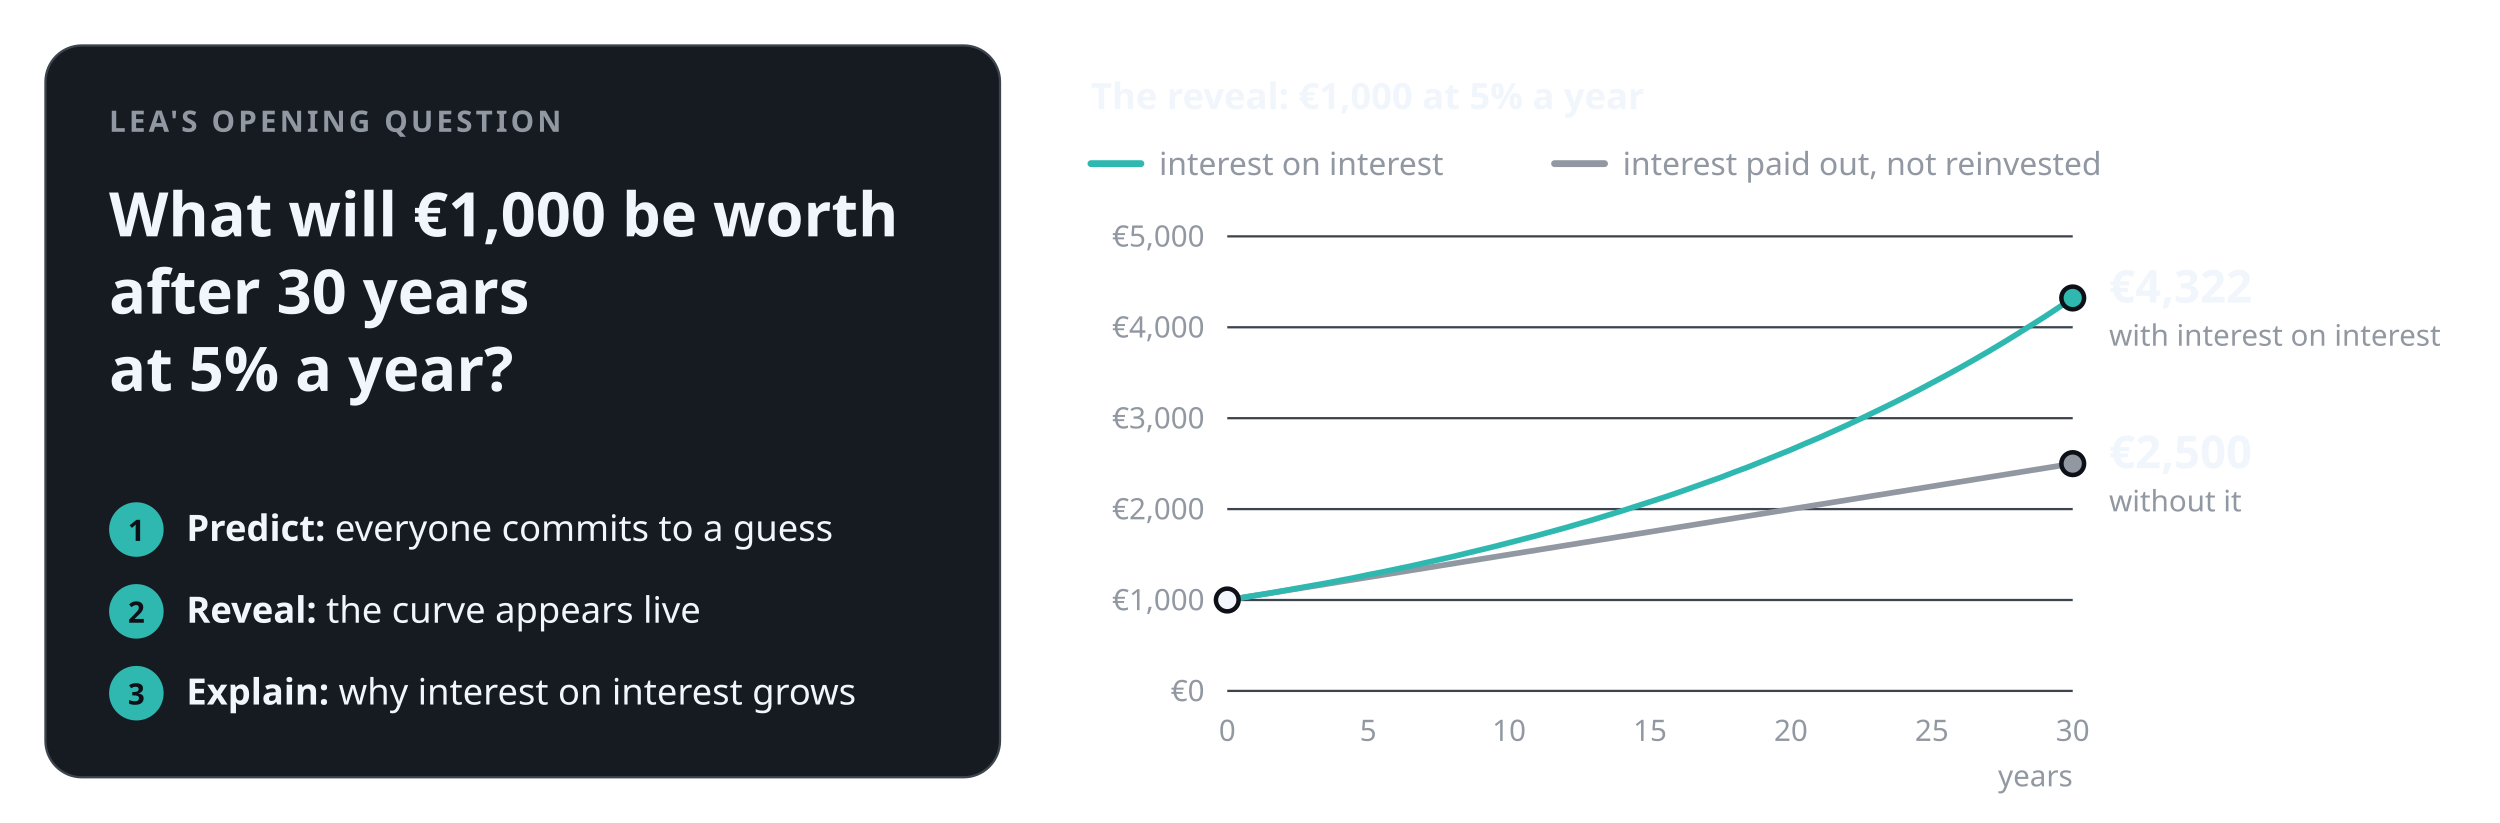
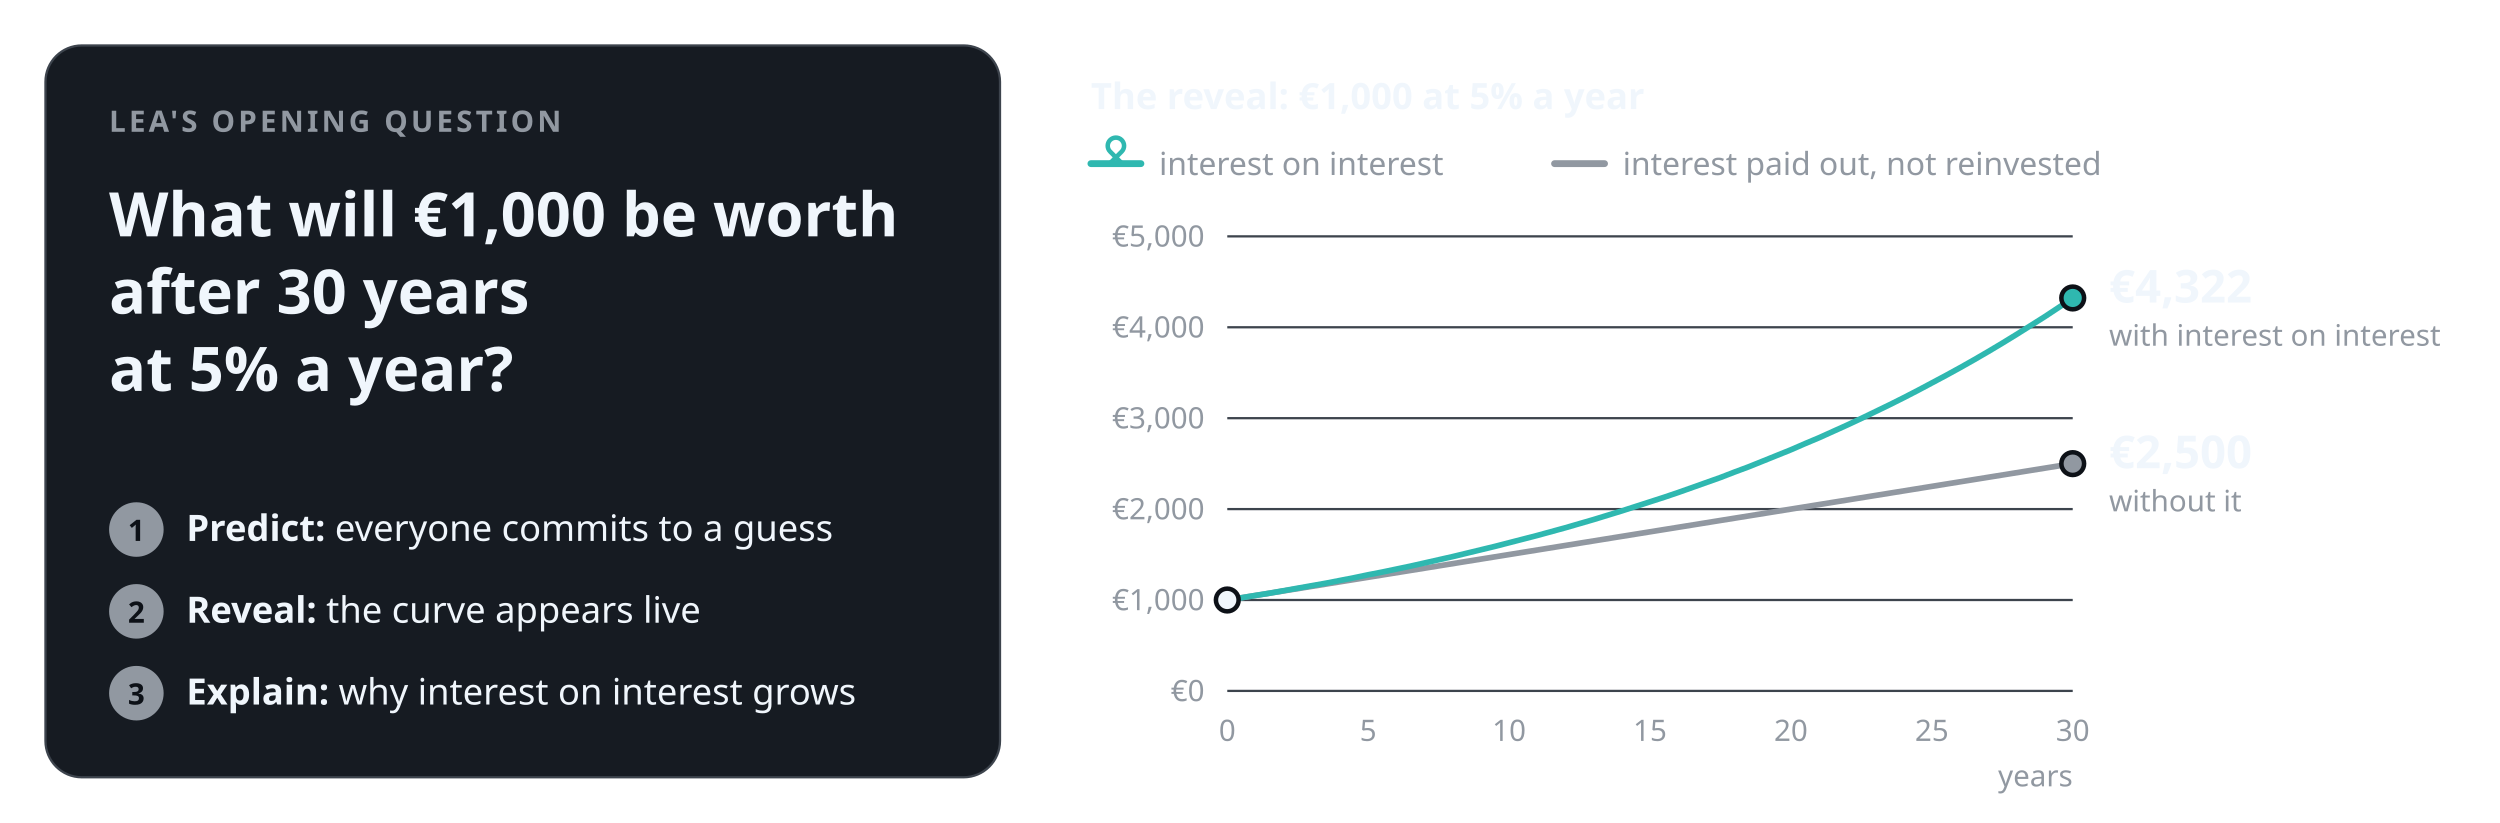
<svg xmlns="http://www.w3.org/2000/svg" viewBox="0 0 1100 362" width="1100" height="362" role="img" aria-labelledby="title desc">
  <rect x="20" y="20" width="420" height="322" rx="16" fill="#161b22" stroke="#3d444d" />
  <text x="48" y="58" font-family="-apple-system,BlinkMacSystemFont,'Segoe UI','Noto Sans',Helvetica,Arial,sans-serif" font-size="13" font-weight="600" letter-spacing="1.4" fill="#9198a1">LEA'S OPENING QUESTION</text>
  <text x="48" y="104" font-family="-apple-system,BlinkMacSystemFont,'Segoe UI','Noto Sans',Helvetica,Arial,sans-serif" font-size="27" font-weight="700" fill="#f0f6fc">What will €1,000 be worth</text>
  <text x="48" y="138" font-family="-apple-system,BlinkMacSystemFont,'Segoe UI','Noto Sans',Helvetica,Arial,sans-serif" font-size="27" font-weight="700" fill="#f0f6fc">after 30 years</text>
  <text x="48" y="172" font-family="-apple-system,BlinkMacSystemFont,'Segoe UI','Noto Sans',Helvetica,Arial,sans-serif" font-size="27" font-weight="700" fill="#f0f6fc">at 5% a year?</text>
-   <circle cx="60" cy="233" r="12" fill="#2fb8b0" />
+   <circle cx="60" cy="233" r="12" fill="#9198a1" />
  <text x="60" y="238" text-anchor="middle" font-family="-apple-system,BlinkMacSystemFont,'Segoe UI','Noto Sans',Helvetica,Arial,sans-serif" font-size="13" font-weight="700" fill="#0d1117">1</text>
  <text x="82" y="238" font-family="-apple-system,BlinkMacSystemFont,'Segoe UI','Noto Sans',Helvetica,Arial,sans-serif" font-size="16" fill="#f0f6fc">
    <tspan font-weight="700">Predict:</tspan> everyone commits to a guess</text>
-   <circle cx="60" cy="269" r="12" fill="#2fb8b0" />
+   <circle cx="60" cy="269" r="12" fill="#9198a1" />
  <text x="60" y="274" text-anchor="middle" font-family="-apple-system,BlinkMacSystemFont,'Segoe UI','Noto Sans',Helvetica,Arial,sans-serif" font-size="13" font-weight="700" fill="#0d1117">2</text>
  <text x="82" y="274" font-family="-apple-system,BlinkMacSystemFont,'Segoe UI','Noto Sans',Helvetica,Arial,sans-serif" font-size="16" fill="#f0f6fc">
    <tspan font-weight="700">Reveal:</tspan> the curve appears live</text>
-   <circle cx="60" cy="305" r="12" fill="#2fb8b0" />
+   <circle cx="60" cy="305" r="12" fill="#9198a1" />
  <text x="60" y="310" text-anchor="middle" font-family="-apple-system,BlinkMacSystemFont,'Segoe UI','Noto Sans',Helvetica,Arial,sans-serif" font-size="13" font-weight="700" fill="#0d1117">3</text>
  <text x="82" y="310" font-family="-apple-system,BlinkMacSystemFont,'Segoe UI','Noto Sans',Helvetica,Arial,sans-serif" font-size="16" fill="#f0f6fc">
    <tspan font-weight="700">Explain:</tspan> why interest on interest grows</text>
  <text x="480" y="48" font-family="-apple-system,BlinkMacSystemFont,'Segoe UI','Noto Sans',Helvetica,Arial,sans-serif" font-size="16" font-weight="700" fill="#f0f6fc">The reveal: €1,000 at 5% a year</text>
  <line x1="480" y1="72" x2="502" y2="72" stroke="#2fb8b0" stroke-width="3" stroke-linecap="round" />
+   <path d="M484,72 h3.42 a2,2 0 0 0 1.41,-0.59 l4.71,-4.71 a3.6,3.6 0 1 0 -5.09,0 l4.71,4.71 a2,2 0 0 0 1.41,0.59 h3.42" fill="none" stroke="#2fb8b0" stroke-width="2" stroke-linecap="round" stroke-linejoin="round" />
  <text x="510" y="77" font-family="-apple-system,BlinkMacSystemFont,'Segoe UI','Noto Sans',Helvetica,Arial,sans-serif" font-size="14" fill="#9198a1">interest on interest</text>
  <line x1="684.0" y1="72" x2="706.0" y2="72" stroke="#9198a1" stroke-width="3" stroke-linecap="round" />
  <text x="714.0" y="77" font-family="-apple-system,BlinkMacSystemFont,'Segoe UI','Noto Sans',Helvetica,Arial,sans-serif" font-size="14" fill="#9198a1">interest paid out, not reinvested</text>
  <line x1="540" y1="304.0" x2="912" y2="304.0" stroke="#3d444d" stroke-width="1" />
  <text x="530" y="308.5" text-anchor="end" font-family="-apple-system,BlinkMacSystemFont,'Segoe UI','Noto Sans',Helvetica,Arial,sans-serif" font-size="13" fill="#9198a1">€0</text>
  <line x1="540" y1="264.0" x2="912" y2="264.0" stroke="#3d444d" stroke-width="1" />
  <text x="530" y="268.5" text-anchor="end" font-family="-apple-system,BlinkMacSystemFont,'Segoe UI','Noto Sans',Helvetica,Arial,sans-serif" font-size="13" fill="#9198a1">€1,000</text>
  <line x1="540" y1="224.0" x2="912" y2="224.0" stroke="#3d444d" stroke-width="1" />
  <text x="530" y="228.5" text-anchor="end" font-family="-apple-system,BlinkMacSystemFont,'Segoe UI','Noto Sans',Helvetica,Arial,sans-serif" font-size="13" fill="#9198a1">€2,000</text>
  <line x1="540" y1="184.0" x2="912" y2="184.0" stroke="#3d444d" stroke-width="1" />
  <text x="530" y="188.5" text-anchor="end" font-family="-apple-system,BlinkMacSystemFont,'Segoe UI','Noto Sans',Helvetica,Arial,sans-serif" font-size="13" fill="#9198a1">€3,000</text>
  <line x1="540" y1="144.0" x2="912" y2="144.0" stroke="#3d444d" stroke-width="1" />
  <text x="530" y="148.5" text-anchor="end" font-family="-apple-system,BlinkMacSystemFont,'Segoe UI','Noto Sans',Helvetica,Arial,sans-serif" font-size="13" fill="#9198a1">€4,000</text>
  <line x1="540" y1="104.0" x2="912" y2="104.0" stroke="#3d444d" stroke-width="1" />
  <text x="530" y="108.5" text-anchor="end" font-family="-apple-system,BlinkMacSystemFont,'Segoe UI','Noto Sans',Helvetica,Arial,sans-serif" font-size="13" fill="#9198a1">€5,000</text>
  <text x="540.0" y="326" text-anchor="middle" font-family="-apple-system,BlinkMacSystemFont,'Segoe UI','Noto Sans',Helvetica,Arial,sans-serif" font-size="13" fill="#9198a1">0</text>
  <text x="602.0" y="326" text-anchor="middle" font-family="-apple-system,BlinkMacSystemFont,'Segoe UI','Noto Sans',Helvetica,Arial,sans-serif" font-size="13" fill="#9198a1">5</text>
  <text x="664.0" y="326" text-anchor="middle" font-family="-apple-system,BlinkMacSystemFont,'Segoe UI','Noto Sans',Helvetica,Arial,sans-serif" font-size="13" fill="#9198a1">10</text>
  <text x="726.0" y="326" text-anchor="middle" font-family="-apple-system,BlinkMacSystemFont,'Segoe UI','Noto Sans',Helvetica,Arial,sans-serif" font-size="13" fill="#9198a1">15</text>
  <text x="788.0" y="326" text-anchor="middle" font-family="-apple-system,BlinkMacSystemFont,'Segoe UI','Noto Sans',Helvetica,Arial,sans-serif" font-size="13" fill="#9198a1">20</text>
  <text x="850.0" y="326" text-anchor="middle" font-family="-apple-system,BlinkMacSystemFont,'Segoe UI','Noto Sans',Helvetica,Arial,sans-serif" font-size="13" fill="#9198a1">25</text>
  <text x="912.0" y="326" text-anchor="middle" font-family="-apple-system,BlinkMacSystemFont,'Segoe UI','Noto Sans',Helvetica,Arial,sans-serif" font-size="13" fill="#9198a1">30</text>
  <text x="912" y="346" text-anchor="end" font-family="-apple-system,BlinkMacSystemFont,'Segoe UI','Noto Sans',Helvetica,Arial,sans-serif" font-size="13" fill="#9198a1">years</text>
  <polyline points="540.0,264.0 546.2,263.0 552.4,262.0 558.6,261.0 564.8,260.0 571.0,259.0 577.2,258.0 583.4,257.0 589.6,256.0 595.8,255.0 602.0,254.0 608.2,253.0 614.4,252.0 620.6,251.0 626.8,250.0 633.0,249.0 639.2,248.0 645.4,247.0 651.6,246.0 657.8,245.0 664.0,244.0 670.2,243.0 676.4,242.0 682.6,241.0 688.8,240.0 695.0,239.0 701.2,238.0 707.4,237.0 713.6,236.0 719.8,235.0 726.0,234.0 732.2,233.0 738.4,232.0 744.6,231.0 750.8,230.0 757.0,229.0 763.2,228.0 769.4,227.0 775.6,226.0 781.8,225.0 788.0,224.0 794.2,223.0 800.4,222.0 806.6,221.0 812.8,220.0 819.0,219.0 825.2,218.0 831.4,217.0 837.6,216.0 843.8,215.0 850.0,214.0 856.2,213.0 862.4,212.0 868.6,211.0 874.8,210.0 881.0,209.0 887.2,208.0 893.4,207.0 899.6,206.0 905.8,205.0 912.0,204.0" fill="none" stroke="#9198a1" stroke-width="2.5" stroke-linejoin="round" stroke-linecap="round" />
  <circle cx="912.0" cy="204.0" r="5" fill="#9198a1" stroke="#0d1117" stroke-width="2" />
  <polyline points="540.0,264.0 546.2,263.0 552.4,262.0 558.6,261.0 564.8,259.9 571.0,258.8 577.2,257.7 583.4,256.6 589.6,255.4 595.8,254.2 602.0,252.9 608.2,251.7 614.4,250.4 620.6,249.1 626.8,247.7 633.0,246.3 639.2,244.9 645.4,243.4 651.6,241.9 657.8,240.4 664.0,238.8 670.2,237.2 676.4,235.6 682.6,233.9 688.8,232.2 695.0,230.4 701.2,228.6 707.4,226.7 713.6,224.8 719.8,222.8 726.0,220.8 732.2,218.8 738.4,216.7 744.6,214.5 750.8,212.3 757.0,210.1 763.2,207.7 769.4,205.4 775.6,202.9 781.8,200.4 788.0,197.9 794.2,195.2 800.4,192.6 806.6,189.8 812.8,187.0 819.0,184.1 825.2,181.1 831.4,178.1 837.6,175.0 843.8,171.8 850.0,168.5 856.2,165.2 862.4,161.8 868.6,158.3 874.8,154.7 881.0,151.0 887.2,147.2 893.4,143.3 899.6,139.4 905.8,135.3 912.0,131.1" fill="none" stroke="#2fb8b0" stroke-width="2.5" stroke-linejoin="round" stroke-linecap="round" />
  <circle cx="912.0" cy="131.1" r="5" fill="#2fb8b0" stroke="#0d1117" stroke-width="2" />
  <circle cx="540.0" cy="264.0" r="5" fill="#f0f6fc" stroke="#0d1117" stroke-width="2" />
  <text x="928" y="133.122" font-family="-apple-system,BlinkMacSystemFont,'Segoe UI','Noto Sans',Helvetica,Arial,sans-serif" font-size="20" font-weight="700" fill="#f0f6fc">€4,322</text>
  <text x="928" y="152.122" font-family="-apple-system,BlinkMacSystemFont,'Segoe UI','Noto Sans',Helvetica,Arial,sans-serif" font-size="13" fill="#9198a1">with interest on interest</text>
  <text x="928" y="206.0" font-family="-apple-system,BlinkMacSystemFont,'Segoe UI','Noto Sans',Helvetica,Arial,sans-serif" font-size="20" font-weight="700" fill="#f0f6fc">€2,500</text>
  <text x="928" y="225.0" font-family="-apple-system,BlinkMacSystemFont,'Segoe UI','Noto Sans',Helvetica,Arial,sans-serif" font-size="13" fill="#9198a1">without it</text>
</svg>
